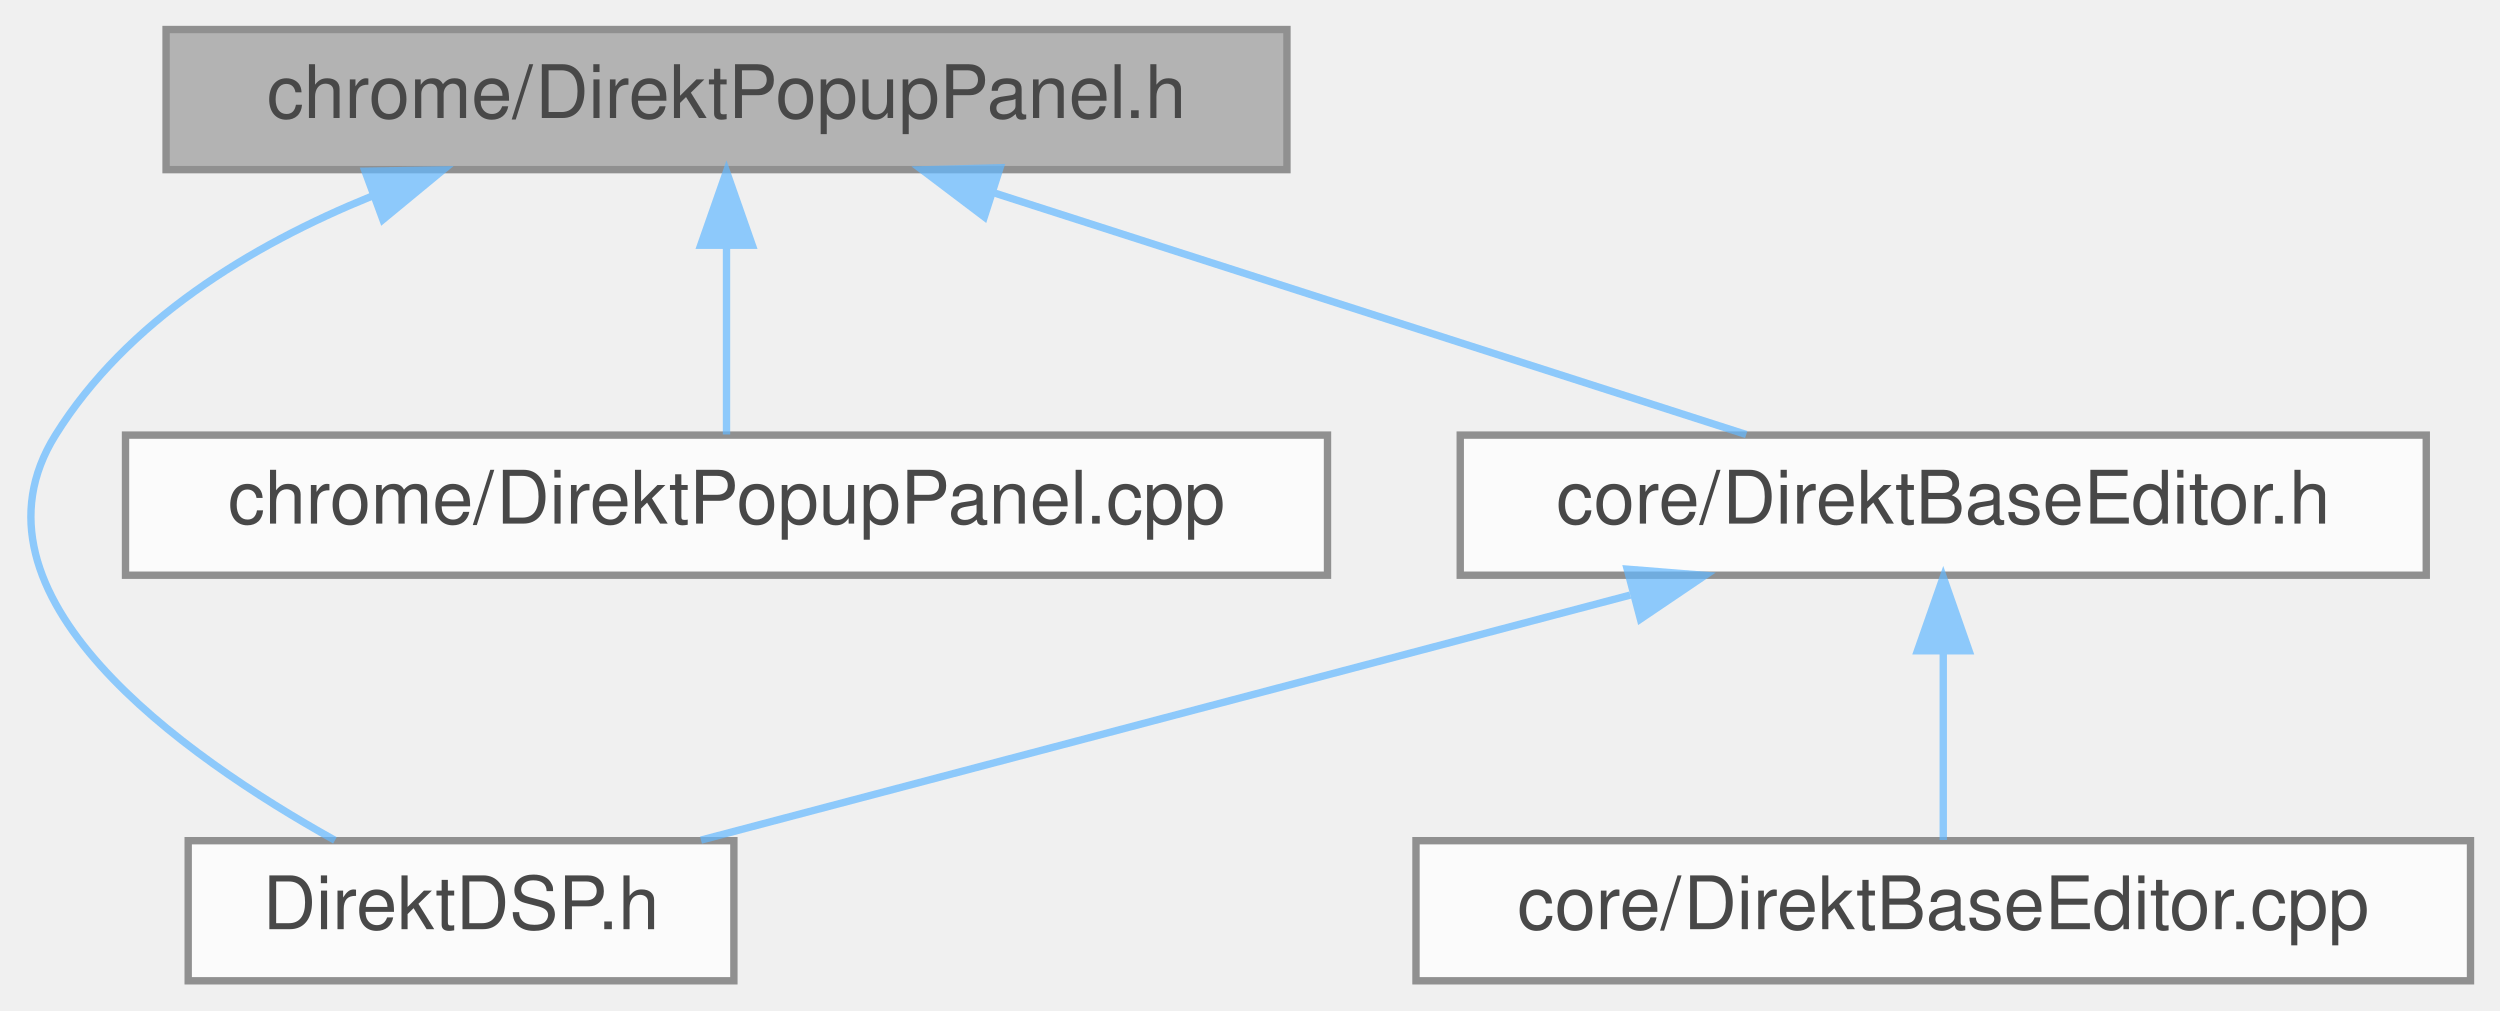
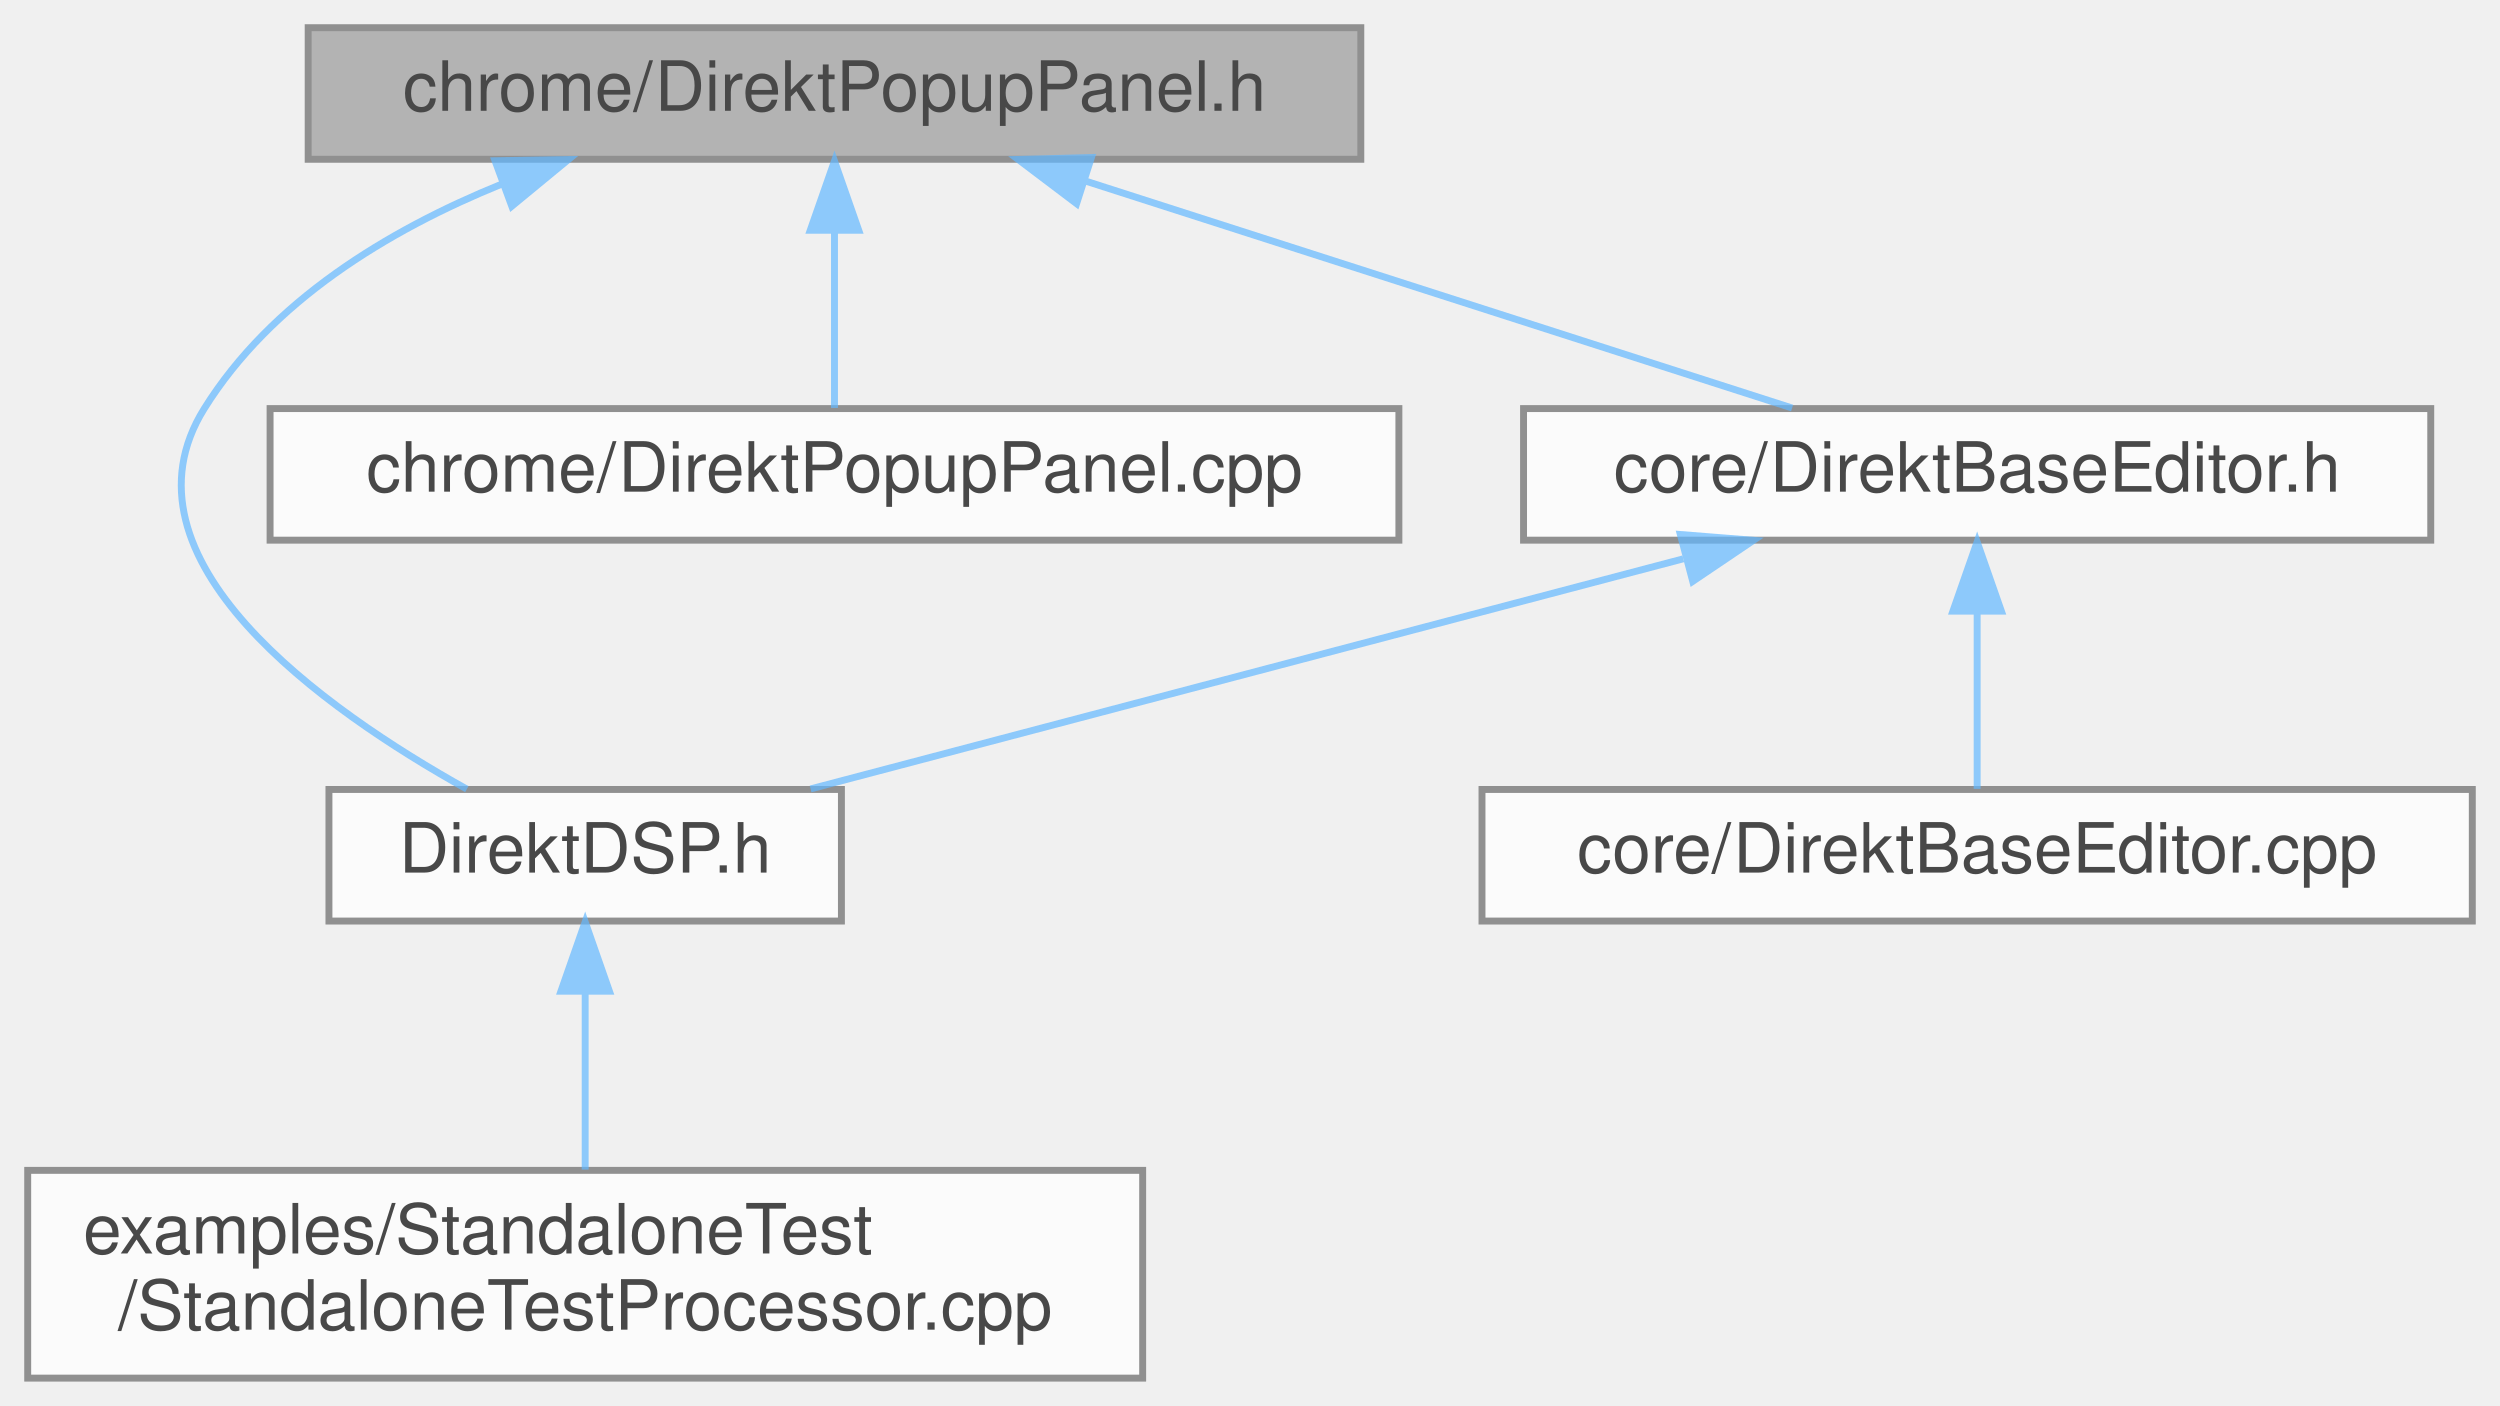
- <svg xmlns="http://www.w3.org/2000/svg" xmlns:xlink="http://www.w3.org/1999/xlink" width="339pt" height="137pt" viewBox="0.00 0.00 339.02 137.00">
+ <svg xmlns="http://www.w3.org/2000/svg" xmlns:xlink="http://www.w3.org/1999/xlink" width="361pt" height="203pt" viewBox="0.00 0.00 361.00 203.00">
  <svg id="main" version="1.1" xml:space="preserve">
    <style type="text/css">
.node, .edge {opacity: 0.7;}
.node.selected, .edge.selected {opacity: 1;}
.edge:hover path { stroke: red; }
.edge:hover polygon { stroke: red; fill: red; }
</style>
    <svg id="graph" class="graph">
-       <g id="graph0" class="graph" transform="scale(1 1) rotate(0) translate(4 133)">
+       <g id="graph0" class="graph" transform="scale(1 1) rotate(0) translate(4 199)">
        <g id="Node000001" class="node">
          <g id="a_Node000001">
            <a xlink:title=" ">
-               <polygon fill="#999999" stroke="#666666" points="170.52,-129 18.52,-129 18.52,-110 170.52,-110 170.52,-129" />
-               <text text-anchor="middle" x="94.52" y="-117" font-family="Helvetica,sans-Serif" font-size="10.00">chrome/DirektPopupPanel.h</text>
+               <polygon fill="#999999" stroke="#666666" points="192.5,-195 40.5,-195 40.5,-176 192.5,-176 192.5,-195" />
+               <text text-anchor="middle" x="116.5" y="-183" font-family="Helvetica,sans-Serif" font-size="10.00">chrome/DirektPopupPanel.h</text>
            </a>
          </g>
        </g>
        <g id="Node000002" class="node">
          <g id="a_Node000002">
            <a xlink:href="DirektDSP_8h.html" target="_top" xlink:title=" ">
-               <polygon fill="white" stroke="#666666" points="95.52,-19 21.52,-19 21.52,0 95.52,0 95.52,-19" />
-               <text text-anchor="middle" x="58.52" y="-7" font-family="Helvetica,sans-Serif" font-size="10.00">DirektDSP.h</text>
+               <polygon fill="white" stroke="#666666" points="117.5,-85 43.5,-85 43.5,-66 117.5,-66 117.5,-85" />
+               <text text-anchor="middle" x="80.5" y="-73" font-family="Helvetica,sans-Serif" font-size="10.00">DirektDSP.h</text>
            </a>
          </g>
        </g>
        <g id="edge1_Node000001_Node000002" class="edge">
          <g id="a_edge1_Node000001_Node000002">
            <a xlink:title=" ">
-               <path fill="none" stroke="#63b8ff" d="M46.45,-106.41C29.92,-99.7 13.17,-89.46 3.52,-74 -10,-52.35 20.67,-30.62 41.42,-19.05" />
-               <polygon fill="#63b8ff" stroke="#63b8ff" points="45.5,-109.79 56.09,-109.96 47.92,-103.22 45.5,-109.79" />
-             </a>
-           </g>
-         </g>
-         <g id="Node000003" class="node">
-           <g id="a_Node000003">
-             <a xlink:href="DirektPopupPanel_8cpp.html" target="_top" xlink:title=" ">
-               <polygon fill="white" stroke="#666666" points="176.02,-74 13.02,-74 13.02,-55 176.02,-55 176.02,-74" />
-               <text text-anchor="middle" x="94.52" y="-62" font-family="Helvetica,sans-Serif" font-size="10.00">chrome/DirektPopupPanel.cpp</text>
-             </a>
-           </g>
-         </g>
-         <g id="edge2_Node000001_Node000003" class="edge">
-           <g id="a_edge2_Node000001_Node000003">
-             <a xlink:title=" ">
-               <path fill="none" stroke="#63b8ff" d="M94.52,-99.66C94.52,-90.93 94.52,-80.99 94.52,-74.09" />
-               <polygon fill="#63b8ff" stroke="#63b8ff" points="91.02,-99.75 94.52,-109.75 98.02,-99.75 91.02,-99.75" />
+               <path fill="none" stroke="#63b8ff" d="M68.43,-172.41C51.91,-165.7 35.15,-155.46 25.5,-140 11.99,-118.35 42.65,-96.62 63.41,-85.05" />
+               <polygon fill="#63b8ff" stroke="#63b8ff" points="67.48,-175.79 78.08,-175.96 69.9,-169.22 67.48,-175.79" />
            </a>
          </g>
        </g>
        <g id="Node000004" class="node">
          <g id="a_Node000004">
-             <a xlink:href="DirektBaseEditor_8h.html" target="_top" xlink:title=" ">
-               <polygon fill="white" stroke="#666666" points="325.02,-74 194.02,-74 194.02,-55 325.02,-55 325.02,-74" />
-               <text text-anchor="middle" x="259.52" y="-62" font-family="Helvetica,sans-Serif" font-size="10.00">core/DirektBaseEditor.h</text>
+             <a xlink:href="DirektPopupPanel_8cpp.html" target="_top" xlink:title=" ">
+               <polygon fill="white" stroke="#666666" points="198,-140 35,-140 35,-121 198,-121 198,-140" />
+               <text text-anchor="middle" x="116.5" y="-128" font-family="Helvetica,sans-Serif" font-size="10.00">chrome/DirektPopupPanel.cpp</text>
            </a>
          </g>
        </g>
        <g id="edge3_Node000001_Node000004" class="edge">
          <g id="a_edge3_Node000001_Node000004">
            <a xlink:title=" ">
-               <path fill="none" stroke="#63b8ff" d="M130.95,-106.8C161.74,-96.91 205.14,-82.97 232.8,-74.08" />
-               <polygon fill="#63b8ff" stroke="#63b8ff" points="129.48,-103.59 121.03,-109.98 131.62,-110.26 129.48,-103.59" />
-             </a>
-           </g>
-         </g>
-         <g id="edge4_Node000004_Node000002" class="edge">
-           <g id="a_edge4_Node000004_Node000002">
-             <a xlink:title=" ">
-               <path fill="none" stroke="#63b8ff" d="M217.08,-52.31C179.47,-42.39 125.35,-28.12 91.06,-19.08" />
-               <polygon fill="#63b8ff" stroke="#63b8ff" points="216.66,-55.82 227.22,-54.98 218.45,-49.05 216.66,-55.82" />
+               <path fill="none" stroke="#63b8ff" d="M116.5,-165.66C116.5,-156.93 116.5,-146.99 116.5,-140.09" />
+               <polygon fill="#63b8ff" stroke="#63b8ff" points="113,-165.75 116.5,-175.75 120,-165.75 113,-165.75" />
            </a>
          </g>
        </g>
        <g id="Node000005" class="node">
          <g id="a_Node000005">
-             <a xlink:href="DirektBaseEditor_8cpp.html" target="_top" xlink:title=" ">
-               <polygon fill="white" stroke="#666666" points="331.02,-19 188.02,-19 188.02,0 331.02,0 331.02,-19" />
-               <text text-anchor="middle" x="259.52" y="-7" font-family="Helvetica,sans-Serif" font-size="10.00">core/DirektBaseEditor.cpp</text>
+             <a xlink:href="DirektBaseEditor_8h.html" target="_top" xlink:title=" ">
+               <polygon fill="white" stroke="#666666" points="347,-140 216,-140 216,-121 347,-121 347,-140" />
+               <text text-anchor="middle" x="281.5" y="-128" font-family="Helvetica,sans-Serif" font-size="10.00">core/DirektBaseEditor.h</text>
            </a>
          </g>
        </g>
-         <g id="edge5_Node000004_Node000005" class="edge">
-           <g id="a_edge5_Node000004_Node000005">
+         <g id="edge4_Node000001_Node000005" class="edge">
+           <g id="a_edge4_Node000001_Node000005">
            <a xlink:title=" ">
-               <path fill="none" stroke="#63b8ff" d="M259.52,-44.66C259.52,-35.93 259.52,-25.99 259.52,-19.09" />
-               <polygon fill="#63b8ff" stroke="#63b8ff" points="256.02,-44.75 259.52,-54.75 263.02,-44.75 256.02,-44.75" />
+               <path fill="none" stroke="#63b8ff" d="M152.93,-172.8C183.72,-162.91 227.12,-148.97 254.78,-140.08" />
+               <polygon fill="#63b8ff" stroke="#63b8ff" points="151.46,-169.59 143.01,-175.98 153.6,-176.26 151.46,-169.59" />
+             </a>
+           </g>
+         </g>
+         <g id="Node000003" class="node">
+           <g id="a_Node000003">
+             <a xlink:href="StandaloneTestProcessor_8cpp.html" target="_top" xlink:title=" ">
+               <polygon fill="white" stroke="#666666" points="161,-30 0,-30 0,0 161,0 161,-30" />
+               <text text-anchor="start" x="8" y="-18" font-family="Helvetica,sans-Serif" font-size="10.00">examples/StandaloneTest</text>
+               <text text-anchor="middle" x="80.5" y="-7" font-family="Helvetica,sans-Serif" font-size="10.00">/StandaloneTestProcessor.cpp</text>
+             </a>
+           </g>
+         </g>
+         <g id="edge2_Node000002_Node000003" class="edge">
+           <g id="a_edge2_Node000002_Node000003">
+             <a xlink:title=" ">
+               <path fill="none" stroke="#63b8ff" d="M80.5,-55.65C80.5,-47.36 80.5,-37.78 80.5,-30.11" />
+               <polygon fill="#63b8ff" stroke="#63b8ff" points="77,-55.87 80.5,-65.87 84,-55.87 77,-55.87" />
+             </a>
+           </g>
+         </g>
+         <g id="edge5_Node000005_Node000002" class="edge">
+           <g id="a_edge5_Node000005_Node000002">
+             <a xlink:title=" ">
+               <path fill="none" stroke="#63b8ff" d="M239.07,-118.31C201.46,-108.39 147.33,-94.12 113.05,-85.08" />
+               <polygon fill="#63b8ff" stroke="#63b8ff" points="238.64,-121.82 249.21,-120.98 240.43,-115.05 238.64,-121.82" />
+             </a>
+           </g>
+         </g>
+         <g id="Node000006" class="node">
+           <g id="a_Node000006">
+             <a xlink:href="DirektBaseEditor_8cpp.html" target="_top" xlink:title=" ">
+               <polygon fill="white" stroke="#666666" points="353,-85 210,-85 210,-66 353,-66 353,-85" />
+               <text text-anchor="middle" x="281.5" y="-73" font-family="Helvetica,sans-Serif" font-size="10.00">core/DirektBaseEditor.cpp</text>
+             </a>
+           </g>
+         </g>
+         <g id="edge6_Node000005_Node000006" class="edge">
+           <g id="a_edge6_Node000005_Node000006">
+             <a xlink:title=" ">
+               <path fill="none" stroke="#63b8ff" d="M281.5,-110.66C281.5,-101.93 281.5,-91.99 281.5,-85.09" />
+               <polygon fill="#63b8ff" stroke="#63b8ff" points="278,-110.75 281.5,-120.75 285,-110.75 278,-110.75" />
            </a>
          </g>
        </g>
      </g>
    </svg>
  </svg>
  <style type="text/css">

[data-mouse-over-selected='false'] { opacity: 0.7; }
[data-mouse-over-selected='true']  { opacity: 1.0; }

</style>
</svg>
